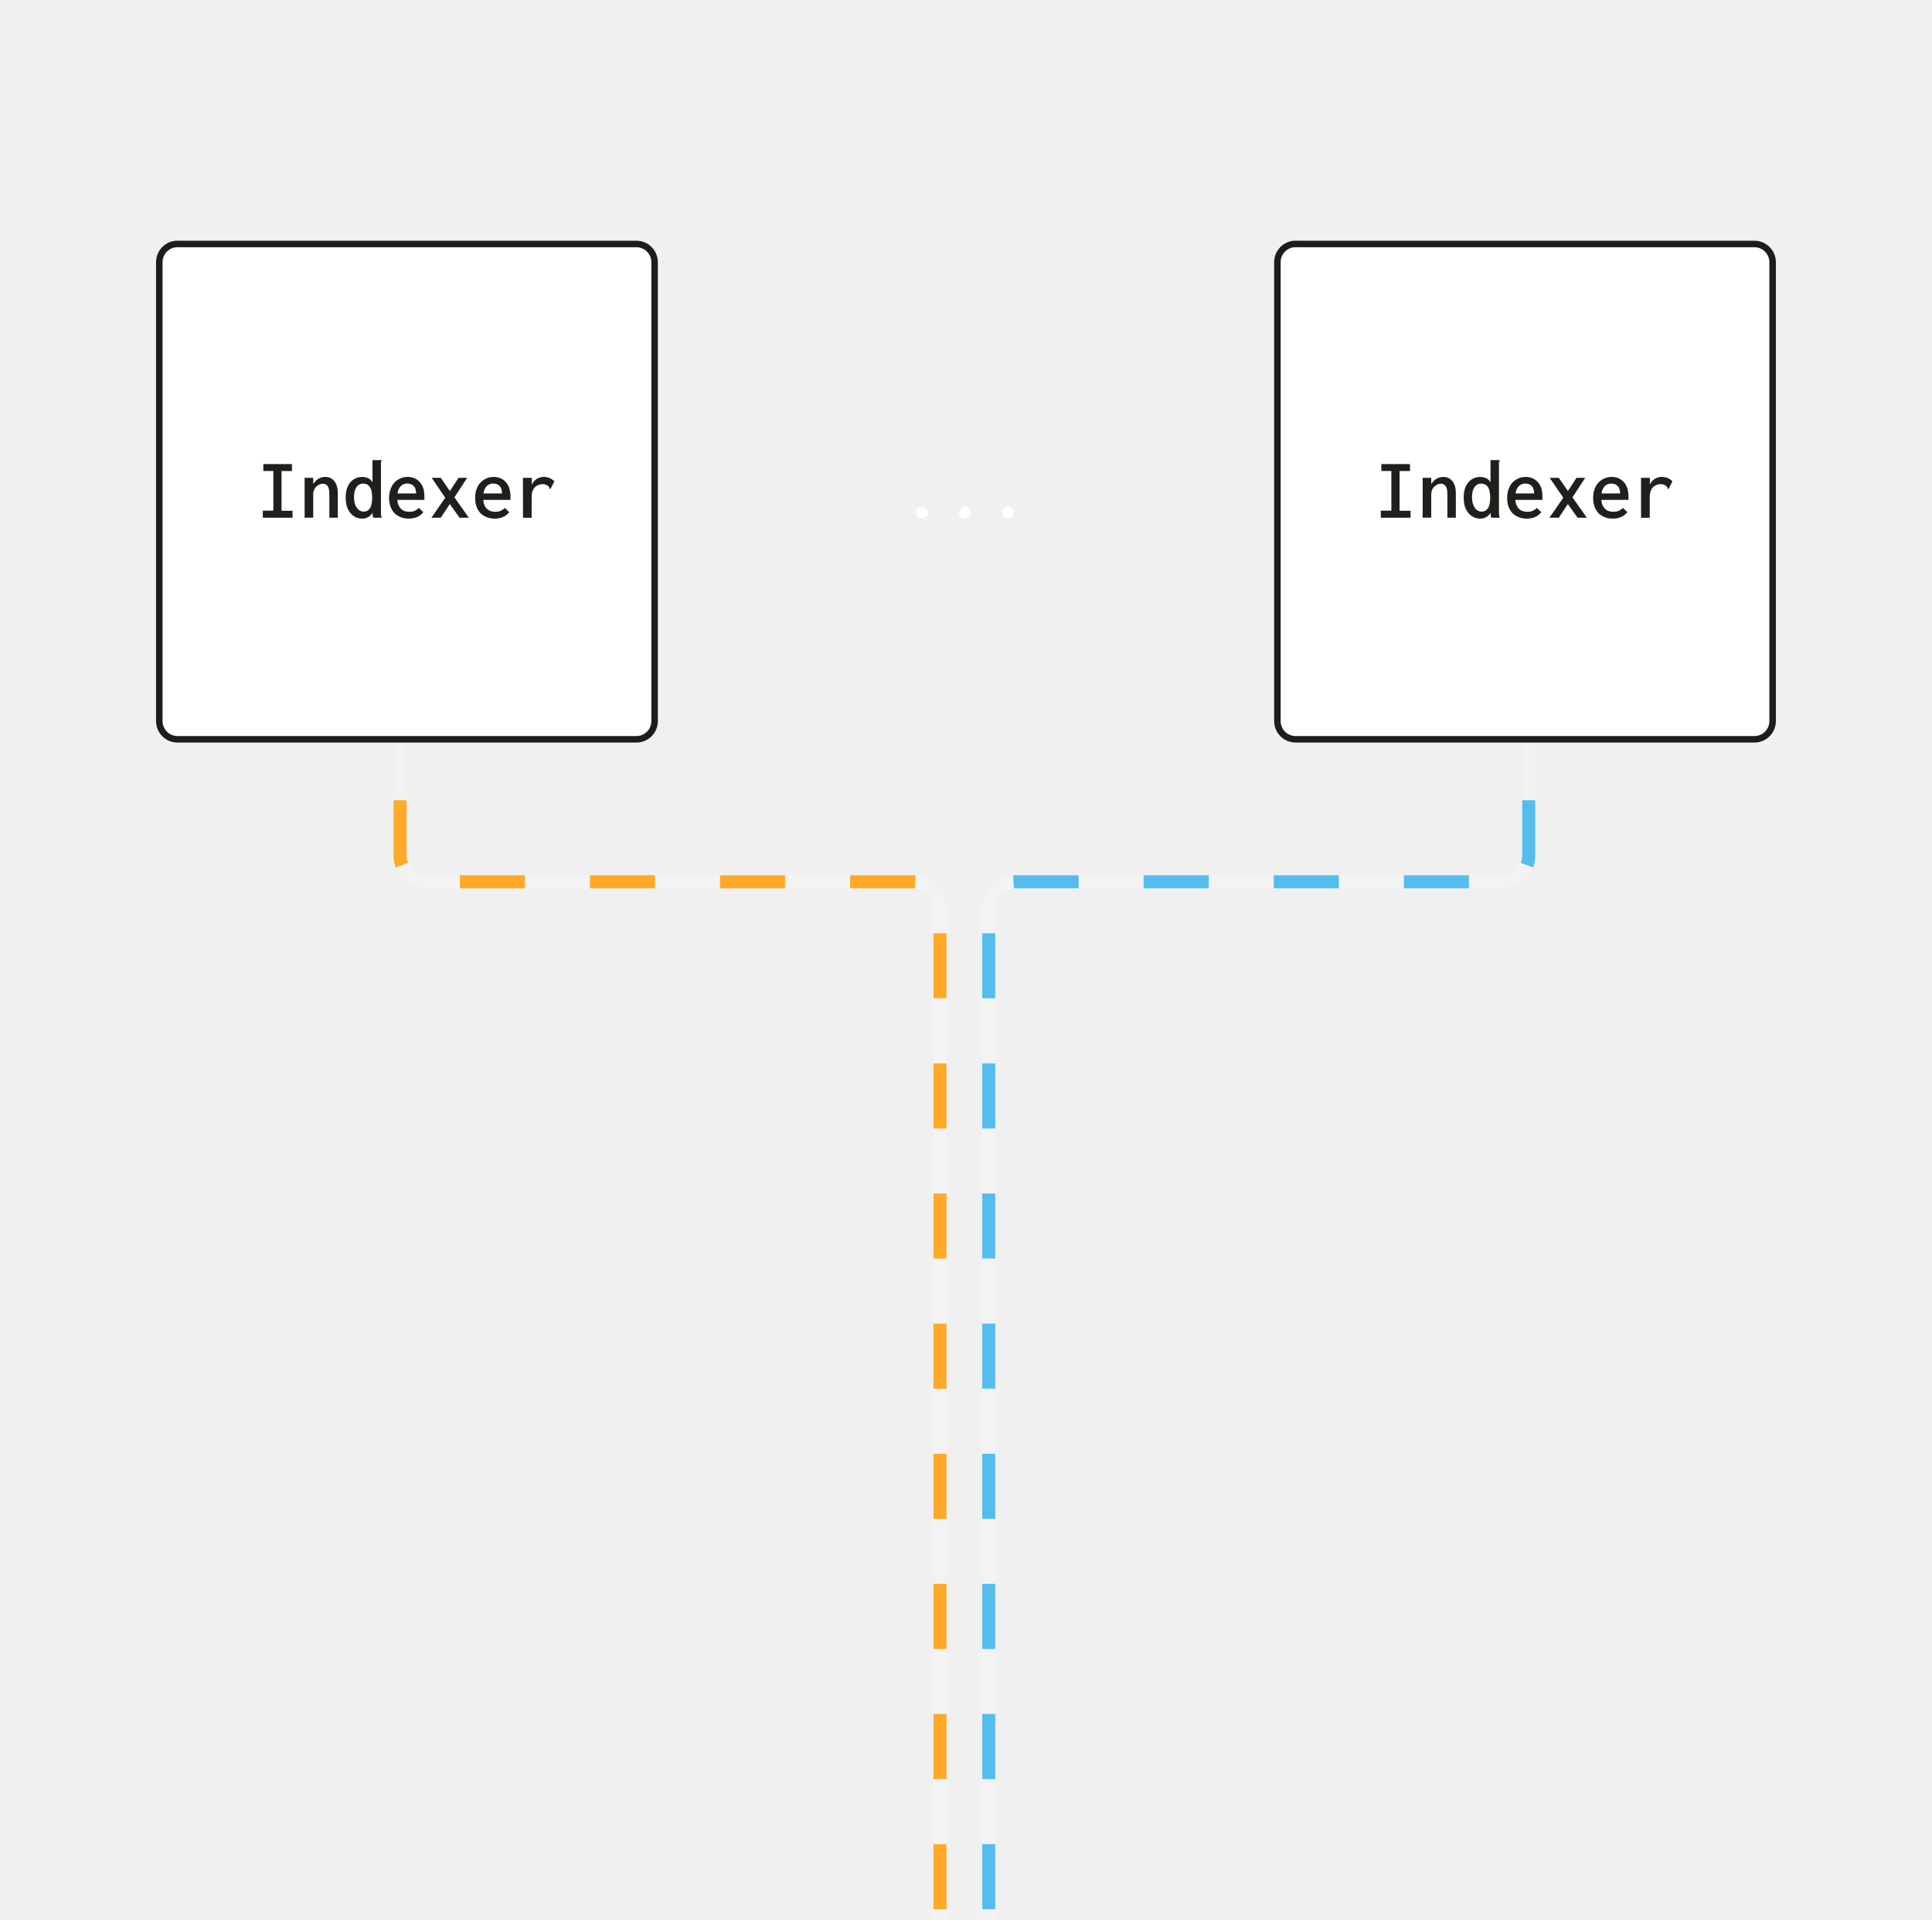
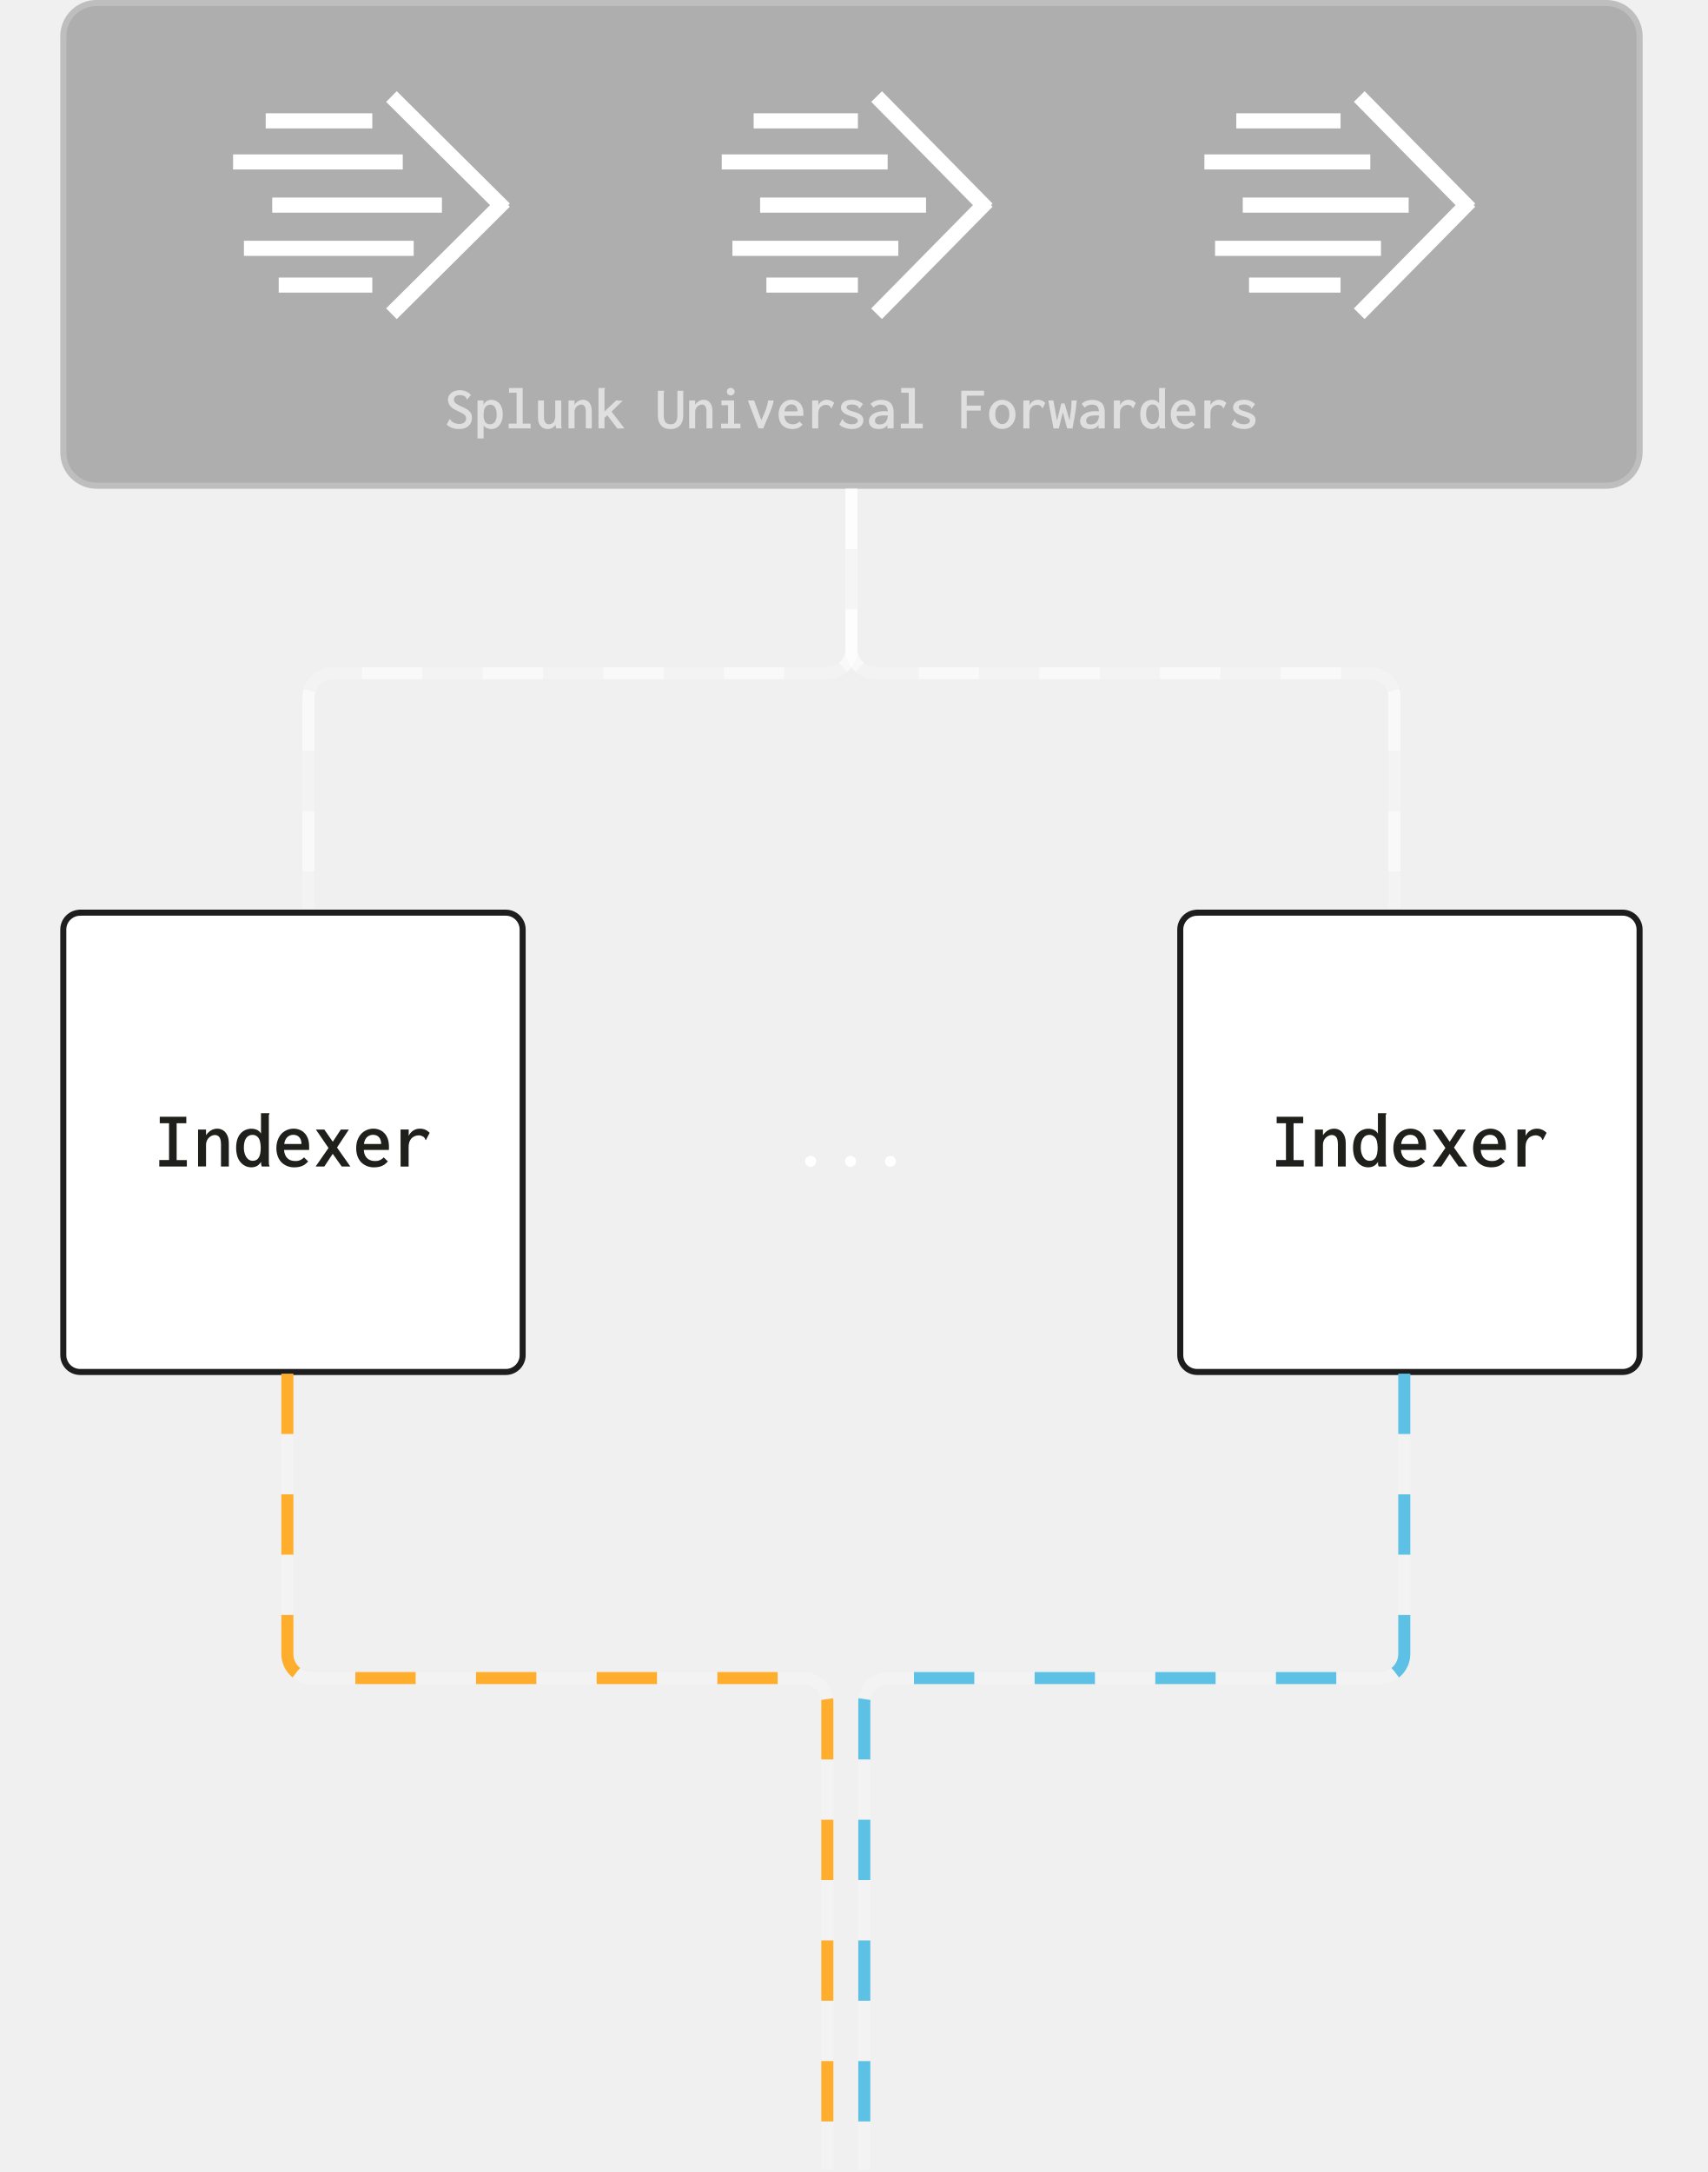
- <svg xmlns="http://www.w3.org/2000/svg" width="297" height="295" fill="none" viewBox="0 0 297 295">
-   <g stroke-width="2">
-     <path stroke="rgba(255,255,255,0.2)" d="M61.5 103v28.53a4 4 0 0 0 4 4h75a4 4 0 0 1 4 4V295" />
-     <path stroke="#fea927" stroke-dasharray="10 10" d="M61.5 103v28.53a4 4 0 0 0 4 4h75a4 4 0 0 1 4 4V295">
-       <animate attributeName="stroke-dashoffset" from="0" to="-20" dur="1.5s" repeatCount="indefinite" />
-     </path>
+ <svg xmlns="http://www.w3.org/2000/svg" width="283" height="360" fill="none" viewBox="0 0 283 360">
+   <g clip-path="url(#a)">
+     <path fill="#151515" fill-opacity=".3" d="M10 6a6 6 0 0 1 6-6h250.26a6 6 0 0 1 6 6v69a6 6 0 0 1-6 6H16a6 6 0 0 1-6-6z" />
+     <path stroke="#fff" stroke-opacity=".2" d="M16 .5h250.26a5.5 5.5 0 0 1 5.5 5.5v69a5.5 5.5 0 0 1-5.5 5.5H16a5.5 5.5 0 0 1-5.5-5.5V6A5.5 5.5 0 0 1 16 .5Z" />
+     <path stroke="#fff" stroke-width="2.5" d="M64.88 16 83 34m0 0 .62.62M83 34 64.88 52M83 34l.62-.62M46.2 47.25h15.51M44.04 20.03h17.67M40.43 41.16h28.14M38.63 26.84h28.13M45.12 34h28.13m72.05-18 17.72 18m0 0 .61.62m-.61-.62-17.73 18m17.73-18 .61-.62m-36.6 13.87h15.17m-17.28-27.22h17.28m-20.8 21.13h27.5m-29.27-14.32h27.5M125.99 34h27.5m71.81-18 17.72 18m0 0 .61.62m-.61-.62-17.73 18m17.73-18 .61-.62m-36.6 13.87h15.17m-17.28-27.22h17.28m-20.8 21.13h27.5m-29.27-14.32h27.5M205.99 34h27.5" />
+     <path fill="#fff" fill-opacity=".6" d="M76.07 71.11q-.62 0-1.15-.19a2.4 2.4 0 0 1-.89-.57l.49-.83.05-.09.08.05.05.15q.03.08.15.2.26.19.57.32a2 2 0 0 0 1.16.06q.21-.07.36-.18a1 1 0 0 0 .24-.28 1 1 0 0 0 .08-.37q0-.15-.03-.26l-.11-.23a1 1 0 0 0-.23-.22l-.37-.23-.55-.27a5 5 0 0 1-1.03-.56 2 2 0 0 1-.53-.62q-.16-.34-.16-.74 0-.46.25-.81.26-.36.69-.56.45-.21 1.02-.21a2.4 2.4 0 0 1 1.33.37q.3.17.52.43l-.58.68-.06.08-.07-.06-.04-.16-.13-.2a1 1 0 0 0-.45-.26 2 2 0 0 0-.55-.07q-.21 0-.39.06a.8.8 0 0 0-.49.39 1 1 0 0 0-.06.28q0 .15.03.25t.11.22l.24.23a5 5 0 0 0 .99.51q.47.21.78.41t.5.42q.2.21.27.47a2 2 0 0 1-.15 1.44q-.22.4-.7.68-.48.27-1.24.27m3.08 1.56v-6.3h.99v.74q.14-.3.33-.48.22-.2.46-.27.25-.09.54-.09.38 0 .71.16.35.15.6.45.26.3.41.75t.15 1.05-.16 1.07q-.16.45-.43.77a1.7 1.7 0 0 1-1.3.6 2 2 0 0 1-.94-.26q-.2-.14-.35-.32v2.13zm2.05-2.35q.23 0 .43-.08t.36-.27q.16-.2.25-.51a3 3 0 0 0-.04-1.65q-.12-.34-.36-.54a1 1 0 0 0-.56-.2 1 1 0 0 0-.82.39q-.15.2-.23.54a4 4 0 0 0-.03 1.35q.05.24.14.43.09.18.21.3.13.12.29.18t.36.06m3.11.68v-.79h1.32V65.1h-1.26v-.79h2.27v5.9h1.31V71zm6.47.11q-.28 0-.53-.08-.23-.07-.44-.23a1.6 1.6 0 0 1-.57-.98 4 4 0 0 1-.07-.77l.01-2.68h.98v2.68q0 .35.06.6.07.24.18.39.12.15.27.22.14.06.32.06.22 0 .41-.08a1 1 0 0 0 .33-.24q.15-.16.22-.42t.08-.6v-2.61h1v3.9l.01.38q.02.17.09.35h-.93l-.07-.21-.03-.21v-.22q-.1.2-.25.33-.14.14-.32.24-.16.09-.36.13-.18.05-.39.05m3.45-.11v-4.63h1v.71q.17-.25.38-.43a1.6 1.6 0 0 1 1.03-.39q.39 0 .72.2t.53.63.2 1.12V71h-.99v-2.78q0-.41-.09-.67a1 1 0 0 0-.26-.38.6.6 0 0 0-.39-.12 1 1 0 0 0-.4.09q-.2.09-.37.25-.16.15-.26.38-.1.22-.1.5V71zm6.43-2.17-.46.43V71h-1v-6.69h1.09v.09l-.08.13-.01.24v3.43l1.96-1.86.15.03.16.02.17.01h.59l-1.87 1.82L103.5 71l-1.16.04zm10.47 2.29q-1 0-1.55-.6-.54-.6-.54-1.69v-4.06h1.07v.09l-.08.13-.01.24v3.61q0 .68.24 1.08.25.4.88.4.64 0 .89-.4t.25-1.11v-4.04h.97v4.03q0 .8-.27 1.31-.27.52-.75.76a2.3 2.3 0 0 1-1.1.25m3.1-.12v-4.63h1v.71q.17-.25.38-.43a1.6 1.6 0 0 1 1.03-.39q.39 0 .72.2t.53.63.2 1.12V71h-.99v-2.78q0-.41-.09-.67a1 1 0 0 0-.26-.38.6.6 0 0 0-.39-.12 1 1 0 0 0-.4.09q-.2.09-.37.25-.16.15-.26.38-.1.22-.1.5V71zm5.3 0v-.79h1.15v-3.05h-1.1v-.79h2.1v3.84h1.05V71zm1.59-5.46a.7.7 0 0 1-.46-.18.6.6 0 0 1-.18-.44q0-.27.18-.45a.6.6 0 0 1 .46-.18q.25 0 .45.19t.2.44a.6.6 0 0 1-.2.44.6.6 0 0 1-.45.18m4.6 5.46-1.76-4.63h1.03l1.28 3.48h-.15l.69-1.63q.2-.5.33-.97.13-.45.17-.88h.93q-.06.44-.23.94a14 14 0 0 1-.38 1.02L126.51 71zm5.62.11q-.5 0-.92-.16t-.73-.46-.47-.76-.17-1.02q0-.58.17-1.03t.46-.77a2 2 0 0 1 1.54-.65q.38 0 .74.14t.62.42q.27.27.42.69.16.41.16.98v.23l-.01.21h-3.14q.02.36.14.63.12.26.3.43.2.17.43.25.24.08.5.08.23 0 .42-.04.2-.04.38-.15t.33-.27l.52.51q-.21.25-.47.42-.25.16-.57.24-.3.08-.65.08m-1.31-2.93h2.16q0-.28-.07-.49a1 1 0 0 0-.21-.36 1 1 0 0 0-.32-.22 1.2 1.2 0 0 0-.83-.01q-.18.08-.33.21-.15.14-.26.36-.1.21-.14.51m4.59-1.81h1.03l-.02 1.32-.12-.11a1.6 1.6 0 0 1 .99-1.22q.25-.1.52-.1.38 0 .69.13.31.14.56.39l-.42.82-.04.09-.08-.04-.06-.16-.15-.19q-.15-.1-.3-.15a1 1 0 0 0-.33-.05 1.3 1.3 0 0 0-.87.35q-.18.18-.29.46-.1.27-.1.66v2.44h-1.01zm6.58 4.74a4 4 0 0 1-1.49-.32q-.32-.15-.59-.41l.46-.84.06-.09.07.04.05.17.14.2a2 2 0 0 0 .55.34q.3.12.76.12.3 0 .52-.07a1 1 0 0 0 .34-.21q.12-.15.12-.31a.4.4 0 0 0-.07-.22l-.19-.18q-.13-.1-.34-.17l-.51-.17a5 5 0 0 1-.89-.34 2 2 0 0 1-.59-.47q-.21-.28-.21-.64 0-.37.21-.65.22-.3.62-.46t.95-.17a3 3 0 0 1 1.05.18q.23.1.43.23t.38.31l-.51.68-.06.08-.07-.06-.05-.15-.14-.18q-.22-.16-.48-.24a2 2 0 0 0-1.15.04q-.26.12-.26.36 0 .14.11.26t.38.24q.26.1.71.23.57.15.92.35.34.2.51.45.17.26.17.61 0 .39-.22.73-.2.33-.64.53t-1.05.2m4.45 0q-.76 0-1.2-.35a1.2 1.2 0 0 1-.42-.93q0-.38.17-.68t.5-.53.79-.34a4 4 0 0 1 1.29-.12l.29.01.32.02.03.71a4 4 0 0 0-.6-.04h-.28q-.4 0-.68.06t-.47.16a1 1 0 0 0-.27.27 1 1 0 0 0-.09.37q0 .16.06.3.06.12.16.19t.25.11a1.6 1.6 0 0 0 .9-.08q.25-.1.42-.32.18-.23.27-.54.09-.33.09-.77 0-.6-.14-.95a.8.8 0 0 0-.39-.47 1.8 1.8 0 0 0-1.27-.02q-.3.1-.57.38l-.53-.6q.38-.36.83-.52a3 3 0 0 1 1.75-.05q.38.1.66.34.3.24.44.65.16.4.16 1.04V71h-1.04v-.57q-.13.2-.29.34a1.4 1.4 0 0 1-.73.31q-.2.03-.41.03m3.66-.11v-.79h1.32V65.1h-1.26v-.79h2.27v5.9h1.31V71zm10.02 0v-6.24h3.78v.82h-2.87v1.65h2.32v.82h-2.32V71zm6.8.1q-.63 0-1.12-.3t-.78-.85q-.3-.55-.29-1.26 0-.7.29-1.24.3-.55.78-.86a2 2 0 0 1 1.12-.32q.62 0 1.11.32.5.31.79.86.3.54.29 1.24 0 .7-.29 1.25-.3.54-.79.85t-1.11.31m0-.81q.34 0 .6-.2.27-.21.42-.57t.15-.84q0-.5-.15-.85a1.3 1.3 0 0 0-.42-.56 1 1 0 0 0-.6-.2 1 1 0 0 0-.61.2q-.26.2-.41.56t-.15.85.15.84.41.57a1 1 0 0 0 .61.2m3.49-3.92h1.03l-.02 1.32-.12-.11a1.6 1.6 0 0 1 .99-1.22q.25-.1.52-.1.38 0 .69.13.31.14.56.39l-.42.82-.04.09-.08-.04-.06-.16-.15-.19q-.15-.1-.3-.15a1 1 0 0 0-.33-.05 1.3 1.3 0 0 0-.87.35q-.18.18-.29.46-.1.27-.1.66v2.44h-1.01zm5 4.64-.87-4.64h.85l.6 3.35.71-2.86h.54l.84 2.84.27-2.06.05-1.04v-.23h.87a35 35 0 0 1-.43 3.12l-.29 1.52h-.88l-.71-2.67-.67 2.67zm6.03.1q-.76 0-1.2-.35a1.2 1.2 0 0 1-.42-.93q0-.38.17-.68t.5-.53.79-.34a4 4 0 0 1 1.29-.12l.29.01.32.02.03.71a4 4 0 0 0-.6-.04h-.28q-.4 0-.68.06t-.47.16a1 1 0 0 0-.27.27 1 1 0 0 0-.09.37q0 .16.06.3.06.12.16.19t.25.11a1.6 1.6 0 0 0 .9-.08q.25-.1.42-.32.18-.23.27-.54.09-.33.09-.77 0-.6-.14-.95a.8.8 0 0 0-.39-.47 1.8 1.8 0 0 0-1.27-.02q-.3.1-.57.38l-.53-.6q.38-.36.83-.52a3 3 0 0 1 1.75-.05q.38.1.66.34.3.24.44.65.16.4.16 1.04V71h-1.04v-.57q-.13.2-.29.34a1.4 1.4 0 0 1-.73.31q-.2.03-.41.03m3.97-4.74h1.03l-.02 1.32-.12-.11a1.6 1.6 0 0 1 .99-1.22q.25-.1.52-.1.38 0 .69.13.31.14.56.39l-.42.82-.04.09-.08-.04-.06-.16-.15-.19q-.15-.1-.3-.15a1 1 0 0 0-.33-.05 1.3 1.3 0 0 0-.87.35q-.18.18-.29.46-.1.27-.1.66v2.44h-1.01zm6.29 4.74a2 2 0 0 1-.72-.15q-.34-.16-.61-.46a2 2 0 0 1-.43-.76q-.15-.47-.15-1.08t.15-1.07.43-.74q.27-.3.62-.44a2 2 0 0 1 1.22-.08q.23.08.41.21.18.14.29.35v-2.58h1.06v.09l-.07.13-.01.24v5.58l.01.33q.01.15.09.32h-.98l-.07-.2-.02-.18v-.19q-.14.2-.32.37-.18.15-.41.23t-.49.08m.17-.82a1 1 0 0 0 .46-.11 1 1 0 0 0 .31-.32q.12-.21.18-.51a3.5 3.5 0 0 0-.05-1.55 1 1 0 0 0-.35-.56 1 1 0 0 0-.59-.2 1 1 0 0 0-.46.11 1 1 0 0 0-.34.32q-.13.2-.2.49-.07.3-.07.65 0 .51.14.89t.4.59q.25.2.57.2m5.26.82q-.5 0-.92-.16t-.73-.46-.47-.76-.17-1.02q0-.58.17-1.03t.46-.77a2 2 0 0 1 1.54-.65q.38 0 .74.14t.62.42q.27.27.42.69.16.41.16.98v.23l-.01.21h-3.14q.02.36.14.63.12.26.3.43.2.17.43.25.24.08.5.08.23 0 .42-.04.2-.04.38-.15t.33-.27l.52.51q-.21.25-.47.42-.25.16-.57.24-.3.08-.65.08m-1.31-2.93h2.16q0-.28-.07-.49a1 1 0 0 0-.21-.36 1 1 0 0 0-.32-.22 1.2 1.2 0 0 0-.83-.01q-.18.08-.33.21-.15.14-.26.36-.1.21-.14.51m4.59-1.81h1.03l-.02 1.32-.12-.11a1.6 1.6 0 0 1 .99-1.22q.25-.1.52-.1.38 0 .69.13.31.14.56.39l-.42.82-.04.09-.08-.04-.06-.16-.15-.19q-.15-.1-.3-.15a1 1 0 0 0-.33-.05 1.3 1.3 0 0 0-.87.35q-.18.18-.29.46-.1.27-.1.66v2.44h-1.01zm6.58 4.74a4 4 0 0 1-1.49-.32q-.32-.15-.59-.41l.46-.84.06-.09.07.04.05.17.14.2a2 2 0 0 0 .55.34q.3.12.76.12.3 0 .52-.07a1 1 0 0 0 .34-.21q.12-.15.12-.31a.4.4 0 0 0-.07-.22l-.19-.18q-.13-.1-.34-.17l-.51-.17a5 5 0 0 1-.89-.34 2 2 0 0 1-.59-.47q-.21-.28-.21-.64 0-.37.21-.65.22-.3.62-.46t.95-.17a3 3 0 0 1 1.05.18q.23.1.43.23t.38.31l-.51.68-.06.08-.07-.06-.05-.15-.14-.18q-.22-.16-.48-.24a2 2 0 0 0-1.15.04q-.26.12-.26.36 0 .14.11.26t.38.24q.26.1.71.23.57.15.92.35.34.2.51.45.17.26.17.61 0 .39-.22.73-.2.33-.64.53t-1.05.2" />
+     <g>
+       <path stroke="rgba(255,255,255,0.2)" stroke-width="2" d="M141.13 81v26.58a4 4 0 0 1-4 4h-82a4 4 0 0 0-4 4v35.1" />
+       <path stroke="#fff" stroke-dasharray="10 10" stroke-opacity=".5" stroke-width="2" d="M141.13 81v26.58a4 4 0 0 1-4 4h-82a4 4 0 0 0-4 4v35.1">
+         <animate attributeName="stroke-dashoffset" from="0" to="-20" dur="1.5s" repeatCount="indefinite" />
+       </path>
+       <path stroke="rgba(255,255,255,0.2)" stroke-width="2" d="M141.13 81v26.58a4 4 0 0 0 4 4h82a4 4 0 0 1 4 4v35.1" />
+       <path stroke="#fff" stroke-dasharray="10 10" stroke-opacity=".5" stroke-width="2" d="M141.13 81v26.58a4 4 0 0 0 4 4h82a4 4 0 0 1 4 4v35.1">
+         <animate attributeName="stroke-dashoffset" from="0" to="-20" dur="1.5s" repeatCount="indefinite" />
+       </path>
+     </g>
+     <path fill="#fff" d="M13.3 151.27h70.53a2.8 2.8 0 0 1 2.8 2.8v70.53a2.8 2.8 0 0 1-2.8 2.8H13.3a2.8 2.8 0 0 1-2.81-2.8v-70.52a2.8 2.8 0 0 1 2.8-2.8" />
+     <path stroke="#1d1d1d" d="M13.3 151.27h70.53a2.8 2.8 0 0 1 2.8 2.8v70.53a2.8 2.8 0 0 1-2.8 2.8H13.3a2.8 2.8 0 0 1-2.81-2.8v-70.52a2.8 2.8 0 0 1 2.8-2.8Z" />
+     <path fill="#1f1f1c" d="M26.4 193.34v-1.07h1.62v-6.1h-1.54v-1.07h4.4v1.07h-1.6v6.11h1.69v1.06zm6.43 0v-6.12h1.32v.94q.23-.34.5-.57a2 2 0 0 1 1.37-.52q.51 0 .95.27.43.26.7.83.27.55.26 1.48v3.69h-1.3v-3.68q0-.55-.12-.88a1 1 0 0 0-.35-.5 1 1 0 0 0-.51-.16q-.27 0-.53.11-.27.12-.5.34-.2.2-.33.5-.15.3-.14.66v3.6zm8.83.14a2.4 2.4 0 0 1-.95-.2q-.45-.21-.8-.6-.36-.4-.57-1a5 5 0 0 1-.2-1.44q0-.81.2-1.41t.56-.98q.37-.4.82-.58a2.4 2.4 0 0 1 1.62-.1q.3.09.54.27t.38.46v-3.4h1.4v.11l-.09.17q-.03.1-.01.32v7.38l.01.44q.03.21.12.42h-1.3l-.09-.27-.02-.23v-.26q-.2.28-.43.5-.24.2-.54.3t-.65.1m.23-1.08q.36 0 .6-.15.26-.14.42-.42t.23-.67a5 5 0 0 0-.06-2.05q-.15-.5-.46-.74-.3-.27-.78-.27-.35 0-.61.15-.27.15-.45.42t-.27.65-.09.86q0 .68.19 1.17.2.51.52.78.34.27.76.27m6.95 1.08a3 3 0 0 1-1.21-.2q-.56-.22-.97-.62a3 3 0 0 1-.62-1 4 4 0 0 1-.23-1.35q0-.77.23-1.36.22-.6.6-1.02a2.8 2.8 0 0 1 2.04-.86q.52 0 .98.19.49.18.82.55.36.36.56.91t.2 1.3v.58h-4.16q.03.48.19.83t.4.57q.24.23.56.33t.67.1q.3.01.55-.04.27-.07.5-.2.23-.14.44-.36l.69.67q-.29.33-.62.56-.34.21-.76.32-.4.1-.86.1m-1.73-3.87h2.86q0-.37-.1-.65a1 1 0 0 0-.27-.47 1 1 0 0 0-.43-.3q-.24-.1-.55-.1-.3 0-.54.1-.23.08-.44.27-.2.18-.34.47t-.19.68m5.21 3.73 2.13-3.07-2.09-3.05h1.4l1.4 2.02 1.33-2.02h1.33l-1.96 2.98 2.21 3.14h-1.43l-1.49-2.1-1.39 2.1zm9.75.14a3 3 0 0 1-1.22-.2q-.56-.22-.97-.62a3 3 0 0 1-.62-1 4 4 0 0 1-.22-1.35q0-.77.22-1.36t.61-1.02a2.8 2.8 0 0 1 2.04-.86q.51 0 .98.19.47.18.81.55.36.36.56.91t.21 1.3v.3l-.01.28H60.3q.02.48.18.83t.4.57q.26.23.57.33t.66.1q.3.01.55-.04.27-.07.5-.2.24-.14.44-.36l.69.67q-.29.33-.62.56-.34.21-.76.32-.4.1-.85.1m-1.74-3.87h2.86q0-.37-.1-.65a1 1 0 0 0-.27-.47 1 1 0 0 0-.42-.3q-.26-.1-.56-.1t-.54.1q-.23.08-.44.27-.2.18-.34.47-.13.28-.19.68m6.07-2.4h1.36l-.02 1.75-.16-.14q.06-.4.25-.72a2 2 0 0 1 .45-.55 2 2 0 0 1 1.3-.48q.5 0 .9.17.42.18.75.52l-.56 1.08-.05.12-.1-.05-.08-.21a1 1 0 0 0-.2-.25 2 2 0 0 0-.4-.2 1 1 0 0 0-.44-.07 1.7 1.7 0 0 0-1.15.46q-.23.25-.38.61-.13.36-.13.88v3.22H66.4z" />
+     <path fill="#fff" d="M134.37 193.4a1 1 0 0 1-.66-.26 1 1 0 0 1-.26-.65q0-.38.26-.65a1 1 0 0 1 .66-.27q.37 0 .64.27.28.27.28.65t-.28.65a1 1 0 0 1-.64.26m6.61 0a1 1 0 0 1-.66-.26 1 1 0 0 1-.26-.65q0-.38.26-.65a1 1 0 0 1 .66-.27q.37 0 .64.27.28.27.28.65t-.28.65a1 1 0 0 1-.64.26m6.62 0a.9.9 0 0 1-.93-.91q0-.38.27-.65a1 1 0 0 1 .66-.27q.36 0 .63.27.28.27.28.65t-.28.65a1 1 0 0 1-.63.26m50.84-42.13h70.51a2.8 2.8 0 0 1 2.81 2.8v70.53a2.8 2.8 0 0 1-2.8 2.8h-70.52a2.8 2.8 0 0 1-2.81-2.8v-70.52a2.8 2.8 0 0 1 2.8-2.8" />
+     <path stroke="#1d1d1d" d="M198.44 151.27h70.51a2.8 2.8 0 0 1 2.81 2.8v70.53a2.8 2.8 0 0 1-2.8 2.8h-70.52a2.8 2.8 0 0 1-2.81-2.8v-70.52a2.8 2.8 0 0 1 2.8-2.8Z" />
+     <path fill="#1f1f1c" d="M211.53 193.34v-1.07h1.62v-6.1h-1.54v-1.07h4.4v1.07h-1.6v6.11h1.69v1.06zm6.43 0v-6.12h1.32v.94q.23-.34.5-.57a2 2 0 0 1 1.37-.52q.51 0 .95.27.43.26.7.83.27.55.26 1.48v3.69h-1.3v-3.68q0-.55-.12-.88a1 1 0 0 0-.35-.5 1 1 0 0 0-.51-.16q-.27 0-.53.11-.27.12-.5.34-.2.2-.34.5-.12.3-.13.66v3.6zm8.83.14a2.4 2.4 0 0 1-.95-.2q-.45-.21-.8-.6-.36-.4-.57-1a5 5 0 0 1-.2-1.44q0-.81.2-1.41t.56-.98q.37-.4.82-.58a2.4 2.4 0 0 1 1.62-.1q.3.09.54.27t.38.46v-3.4h1.4v.11l-.09.17q-.03.1-.01.32v7.38l.01.44q.03.21.12.42h-1.3a1 1 0 0 1-.11-.5v-.26a3 3 0 0 1-.43.5q-.24.2-.54.3t-.65.1m.23-1.08q.36 0 .6-.15.25-.14.42-.42.15-.28.23-.67a5 5 0 0 0-.06-2.05q-.14-.5-.47-.74-.3-.27-.78-.27-.34 0-.6.15-.27.15-.45.42t-.27.65-.09.86q0 .68.19 1.17.2.51.52.78.34.27.76.27m6.95 1.08a3 3 0 0 1-1.21-.2q-.56-.22-.97-.62a3 3 0 0 1-.62-1 4 4 0 0 1-.22-1.35q0-.77.22-1.36.23-.6.6-1.02a2.8 2.8 0 0 1 2.04-.86q.52 0 .98.19.48.18.82.55.36.36.56.91t.2 1.3v.58h-4.16q.03.48.19.83t.4.57q.24.23.56.33t.67.1q.3.01.55-.04.26-.07.5-.2.24-.14.44-.36l.69.67q-.29.33-.62.56-.35.21-.76.32-.4.1-.86.1m-1.73-3.87h2.86q0-.37-.1-.65a1 1 0 0 0-.27-.47 1 1 0 0 0-.43-.3q-.25-.1-.55-.1t-.54.1q-.24.08-.44.27-.2.18-.34.47t-.19.68m5.21 3.73 2.13-3.07-2.09-3.05h1.4l1.4 2.02 1.33-2.02h1.33L241 190.2l2.21 3.14h-1.43l-1.49-2.1-1.39 2.1zm9.75.14q-.67 0-1.22-.2-.56-.22-.97-.62t-.62-1a4 4 0 0 1-.22-1.35q0-.77.22-1.36a3 3 0 0 1 .61-1.02 3 3 0 0 1 2.04-.86q.51 0 .97.19.48.18.83.55.35.36.55.91t.21 1.3v.3l-.01.28h-4.15q.02.48.18.83.15.34.4.57t.57.33q.3.1.66.1.3.01.55-.04.27-.07.5-.2.24-.14.44-.36l.69.67q-.29.33-.62.56-.34.21-.75.32-.4.1-.87.1m-1.74-3.87h2.86q0-.37-.1-.65a1 1 0 0 0-.27-.47 1 1 0 0 0-.42-.3q-.26-.1-.56-.1t-.54.1q-.24.08-.44.27-.2.18-.34.47-.13.28-.19.68m6.07-2.4h1.36l-.02 1.75-.16-.14a2.1 2.1 0 0 1 1.3-1.62q.34-.12.7-.13.5 0 .9.17.42.18.75.52l-.56 1.08-.05.12-.1-.05-.09-.21a1 1 0 0 0-.2-.25 2 2 0 0 0-.39-.2 1 1 0 0 0-.44-.07q-.3 0-.62.12-.3.11-.53.34-.24.25-.38.61-.13.36-.13.88v3.22h-1.34z" />
+     <g>
+       <path stroke="rgba(255,255,255,0.2)" stroke-width="2" d="M47.63 227.68v46.45a4 4 0 0 0 4 4h81.5a4 4 0 0 1 4 4v77.55" />
+       <path stroke="#feae2c" stroke-dasharray="10 10" stroke-width="2" d="M47.63 227.68v46.45a4 4 0 0 0 4 4h81.5a4 4 0 0 1 4 4v77.55">
+         <animate attributeName="stroke-dashoffset" from="0" to="-20" dur="1.5s" repeatCount="indefinite" />
+       </path>
+       <path stroke="rgba(255,255,255,0.2)" stroke-width="2" d="M232.76 227.68v46.45a4 4 0 0 1-4 4h-81.5a4 4 0 0 0-4 4v77.55" />
+       <path stroke="#5dc1e6" stroke-dasharray="10 10" stroke-width="2" d="M232.76 227.68v46.45a4 4 0 0 1-4 4h-81.5a4 4 0 0 0-4 4v77.55">
+         <animate attributeName="stroke-dashoffset" from="0" to="-20" dur="1.5s" repeatCount="indefinite" />
+       </path>
+     </g>
  </g>
-   <g stroke-width="2">
-     <path stroke="rgba(255,255,255,0.2)" d="M235 103v28.53a4 4 0 0 1-4 4h-75a4 4 0 0 0-4 4V295" />
-     <path stroke="#53bdee" stroke-dasharray="10 10" d="M235 103v28.53a4 4 0 0 1-4 4h-75a4 4 0 0 0-4 4V295">
-       <animate attributeName="stroke-dashoffset" from="0" to="-20" dur="1.5s" repeatCount="indefinite" />
-     </path>
-   </g>
-   <path fill="#fff" d="M27.3 37.5h70.53a2.8 2.8 0 0 1 2.8 2.8v70.53a2.8 2.8 0 0 1-2.8 2.8H27.3a2.8 2.8 0 0 1-2.81-2.8V40.3a2.8 2.8 0 0 1 2.8-2.81" />
-   <path stroke="#1d1d1d" d="M27.3 37.5h70.53a2.8 2.8 0 0 1 2.8 2.8v70.53a2.8 2.8 0 0 1-2.8 2.8H27.3a2.8 2.8 0 0 1-2.81-2.8V40.3a2.8 2.8 0 0 1 2.8-2.81Z" />
-   <path fill="#1f1f1c" d="M40.4 79.57v-1.08h1.62v-6.1h-1.54v-1.06h4.4v1.07h-1.6v6.1h1.69v1.07zm6.43 0v-6.13h1.32v.94q.23-.32.5-.57a2 2 0 0 1 1.37-.51q.51 0 .95.26.43.27.7.84.27.55.26 1.48v3.69h-1.3v-3.68q0-.54-.12-.89a1 1 0 0 0-.35-.5 1 1 0 0 0-.51-.16q-.27 0-.53.12-.27.13-.5.33-.2.2-.33.5-.15.3-.14.67v3.6zm8.83.14a2.4 2.4 0 0 1-.95-.2q-.45-.21-.8-.6a3 3 0 0 1-.57-1.01 5 5 0 0 1-.2-1.43q0-.83.2-1.41.21-.6.56-.98.37-.4.82-.58a2.4 2.4 0 0 1 1.62-.1q.3.08.54.27t.38.46v-3.41h1.4v.12l-.09.17q-.03.1-.01.32v7.38l.01.43q.03.2.12.43h-1.3l-.09-.27-.02-.24v-.25q-.2.28-.43.5-.24.18-.54.3-.3.1-.65.1m.23-1.08q.36 0 .6-.15.26-.15.42-.42.15-.28.23-.68a5 5 0 0 0-.06-2.05q-.15-.48-.46-.74-.3-.26-.78-.26-.35 0-.61.14-.27.15-.45.43-.17.26-.27.65-.09.38-.09.86 0 .67.19 1.17.2.51.52.78.34.27.76.27m6.95 1.08q-.66 0-1.21-.21a3 3 0 0 1-.97-.6 3 3 0 0 1-.62-1.01 4 4 0 0 1-.23-1.35q0-.77.23-1.36.22-.62.6-1.02a2.8 2.8 0 0 1 2.04-.86q.52 0 .98.18.48.19.82.56.36.36.56.91t.2 1.3v.58h-4.16q.03.48.19.83t.4.57q.24.23.56.33t.67.1q.3 0 .55-.05.27-.05.5-.2.24-.12.44-.35l.69.67q-.29.33-.62.56-.34.2-.76.32-.4.1-.86.1m-1.73-3.87h2.86q0-.38-.1-.65a1 1 0 0 0-.27-.48 1 1 0 0 0-.43-.29q-.24-.1-.55-.1-.3 0-.54.09-.23.09-.44.28-.2.18-.34.47t-.19.68m5.21 3.73 2.13-3.07-2.09-3.06h1.4l1.4 2.03 1.33-2.03h1.33l-1.96 3 2.21 3.13h-1.43l-1.49-2.1-1.39 2.1zm9.75.14q-.67 0-1.22-.21a3 3 0 0 1-.97-.6 3 3 0 0 1-.62-1.01 4 4 0 0 1-.22-1.35q0-.77.22-1.36.22-.62.61-1.02a2.8 2.8 0 0 1 2.04-.86q.51 0 .98.18.47.19.81.56.36.36.56.91t.21 1.3v.3l-.01.28H74.3q.02.48.18.83.15.35.4.57.26.23.57.33t.66.1q.3 0 .55-.05.27-.05.5-.2.24-.12.44-.35l.69.67q-.29.33-.62.56-.34.2-.76.32-.4.1-.85.1m-1.74-3.87h2.86q0-.38-.1-.65a1 1 0 0 0-.27-.48 1 1 0 0 0-.42-.29q-.26-.1-.56-.1t-.54.09q-.23.09-.44.28-.2.18-.34.47-.13.28-.19.68m6.07-2.4h1.36l-.02 1.75-.16-.15a2.1 2.1 0 0 1 1.3-1.61q.34-.13.7-.13.5 0 .9.17.42.17.75.52l-.56 1.08-.05.12-.1-.05-.08-.22a1 1 0 0 0-.2-.25 2 2 0 0 0-.4-.2 1 1 0 0 0-.44-.06 1.7 1.7 0 0 0-1.15.46q-.23.24-.38.61-.13.36-.13.87v3.23H80.4z" />
-   <path fill="#fff" d="M141.74 79.72a1 1 0 0 1-.66-.26 1 1 0 0 1-.26-.65q0-.38.26-.65a1 1 0 0 1 .66-.27q.37 0 .64.27t.28.65q0 .37-.28.65a1 1 0 0 1-.64.26m6.61 0a1 1 0 0 1-.66-.26 1 1 0 0 1-.26-.65q0-.38.26-.65a1 1 0 0 1 .66-.27q.37 0 .64.27.28.27.28.65 0 .37-.28.65a1 1 0 0 1-.64.26m6.62 0a.9.9 0 0 1-.93-.91q0-.38.27-.65a1 1 0 0 1 .66-.27q.36 0 .63.27.28.27.28.65 0 .37-.28.65a1 1 0 0 1-.63.26m44.21-42.22h70.51a2.8 2.8 0 0 1 2.81 2.8v70.53a2.8 2.8 0 0 1-2.8 2.8h-70.52a2.8 2.8 0 0 1-2.81-2.8V40.3a2.8 2.8 0 0 1 2.8-2.81" />
-   <path stroke="#1d1d1d" d="M199.18 37.5h70.51a2.8 2.8 0 0 1 2.81 2.8v70.53a2.8 2.8 0 0 1-2.8 2.8h-70.52a2.8 2.8 0 0 1-2.81-2.8V40.3a2.8 2.8 0 0 1 2.8-2.81Z" />
-   <path fill="#1f1f1c" d="M212.27 79.57v-1.08h1.62v-6.1h-1.54v-1.06h4.4v1.07h-1.6v6.1h1.69v1.07zm6.43 0v-6.13h1.32v.94q.23-.32.5-.57a2 2 0 0 1 1.37-.51q.51 0 .95.26.43.27.7.84.27.55.26 1.48v3.69h-1.3v-3.68q0-.54-.12-.89a1 1 0 0 0-.35-.5 1 1 0 0 0-.51-.16q-.27 0-.53.12-.27.13-.5.33-.2.2-.34.5-.12.3-.13.67v3.6zm8.83.14a2.4 2.4 0 0 1-.95-.2q-.45-.21-.8-.6a3 3 0 0 1-.57-1.01q-.2-.62-.2-1.43 0-.83.2-1.41.21-.6.56-.98.36-.4.82-.58a2.4 2.4 0 0 1 1.62-.1q.3.08.54.27t.38.46v-3.41h1.4v.12l-.09.17q-.03.1-.01.32v7.38l.01.43q.03.2.12.43h-1.3l-.09-.27-.02-.24v-.25q-.2.28-.43.5-.24.18-.54.3-.3.1-.65.1m.23-1.08q.36 0 .6-.15.25-.15.42-.42.15-.28.23-.68a5 5 0 0 0-.06-2.05q-.15-.48-.46-.74-.3-.26-.78-.26-.36 0-.61.14-.27.15-.45.43-.17.26-.27.65-.09.38-.09.86 0 .67.19 1.17.2.51.52.78.33.27.76.27m6.95 1.08q-.66 0-1.21-.21a3 3 0 0 1-.97-.6q-.4-.42-.62-1.01t-.22-1.35.22-1.36q.22-.62.6-1.02a2.8 2.8 0 0 1 2.04-.86q.52 0 .98.18.48.19.82.56.36.36.56.91t.2 1.3v.58h-4.16q.03.48.19.83t.4.57q.24.23.56.33t.66.1q.31 0 .56-.05t.5-.2q.24-.12.44-.35l.69.67q-.29.33-.62.56-.35.2-.76.32-.4.1-.86.1m-1.73-3.87h2.86q0-.38-.1-.65a1 1 0 0 0-.27-.48 1 1 0 0 0-.43-.29q-.25-.1-.55-.1t-.54.09-.44.28-.34.47-.19.68m5.21 3.73 2.13-3.07-2.09-3.06h1.4l1.4 2.03 1.32-2.03h1.34l-1.96 3 2.21 3.13h-1.43l-1.49-2.1-1.39 2.1zm9.75.14a3 3 0 0 1-1.22-.21 3 3 0 0 1-.97-.6 3 3 0 0 1-.62-1.01 4 4 0 0 1-.22-1.35q0-.77.22-1.36.22-.62.61-1.02a2.8 2.8 0 0 1 2.04-.86q.51 0 .97.18.48.19.82.56.36.36.56.91t.21 1.3v.3l-.01.28h-4.15q.02.48.18.83t.4.57q.25.23.57.33.3.1.66.1.3 0 .55-.05.27-.05.5-.2.24-.12.44-.35l.69.67q-.29.33-.62.56-.34.2-.76.32-.4.1-.85.1m-1.74-3.87h2.86q0-.38-.1-.65a1 1 0 0 0-.27-.48 1 1 0 0 0-.43-.29q-.25-.1-.55-.1t-.54.09-.44.28-.34.47-.19.68m6.07-2.4h1.36l-.02 1.75-.16-.15q.06-.4.25-.71a2 2 0 0 1 .45-.56 2 2 0 0 1 1.3-.47q.5 0 .9.17.42.17.75.52l-.56 1.08-.05.12-.1-.05-.08-.22a1 1 0 0 0-.2-.25 2 2 0 0 0-.4-.2 1 1 0 0 0-.44-.06 1.7 1.7 0 0 0-1.15.46q-.23.24-.38.61a3 3 0 0 0-.13.87v3.23h-1.34z" />
+   <defs>
+     <clipPath id="a">
+       <path fill="#fff" d="M0 0h282.26v359.81H0z" />
+     </clipPath>
+   </defs>
</svg>
